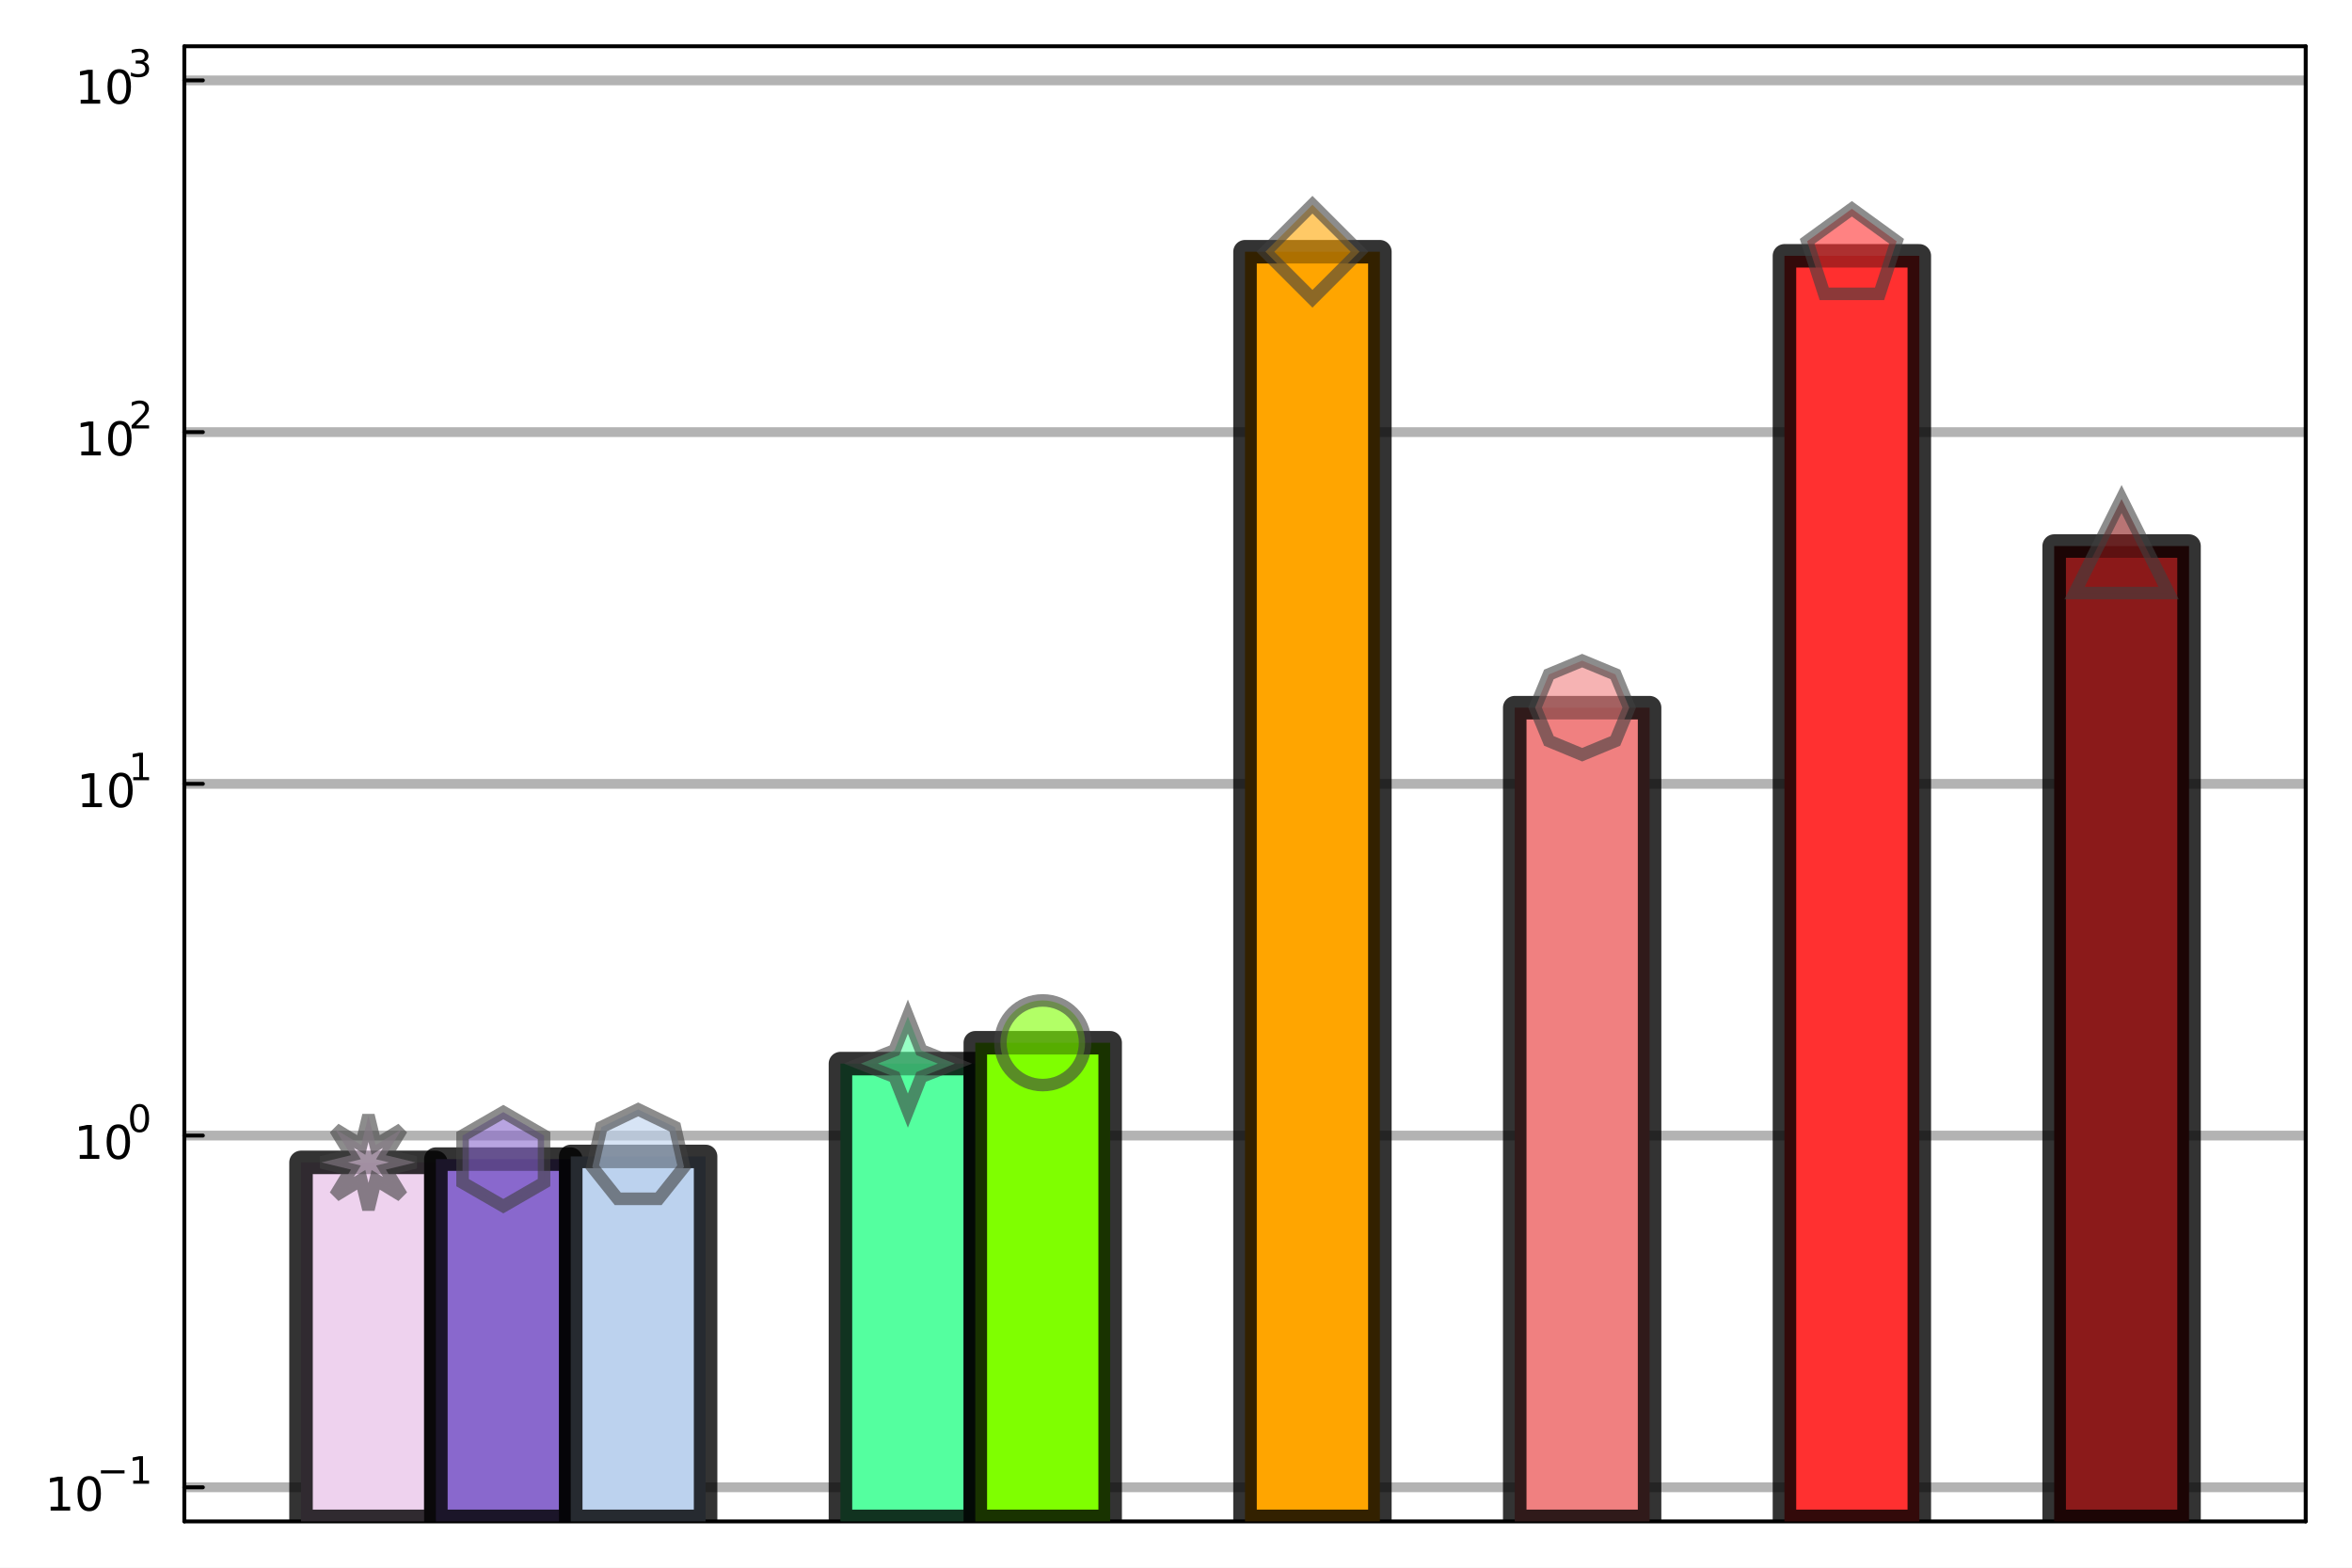
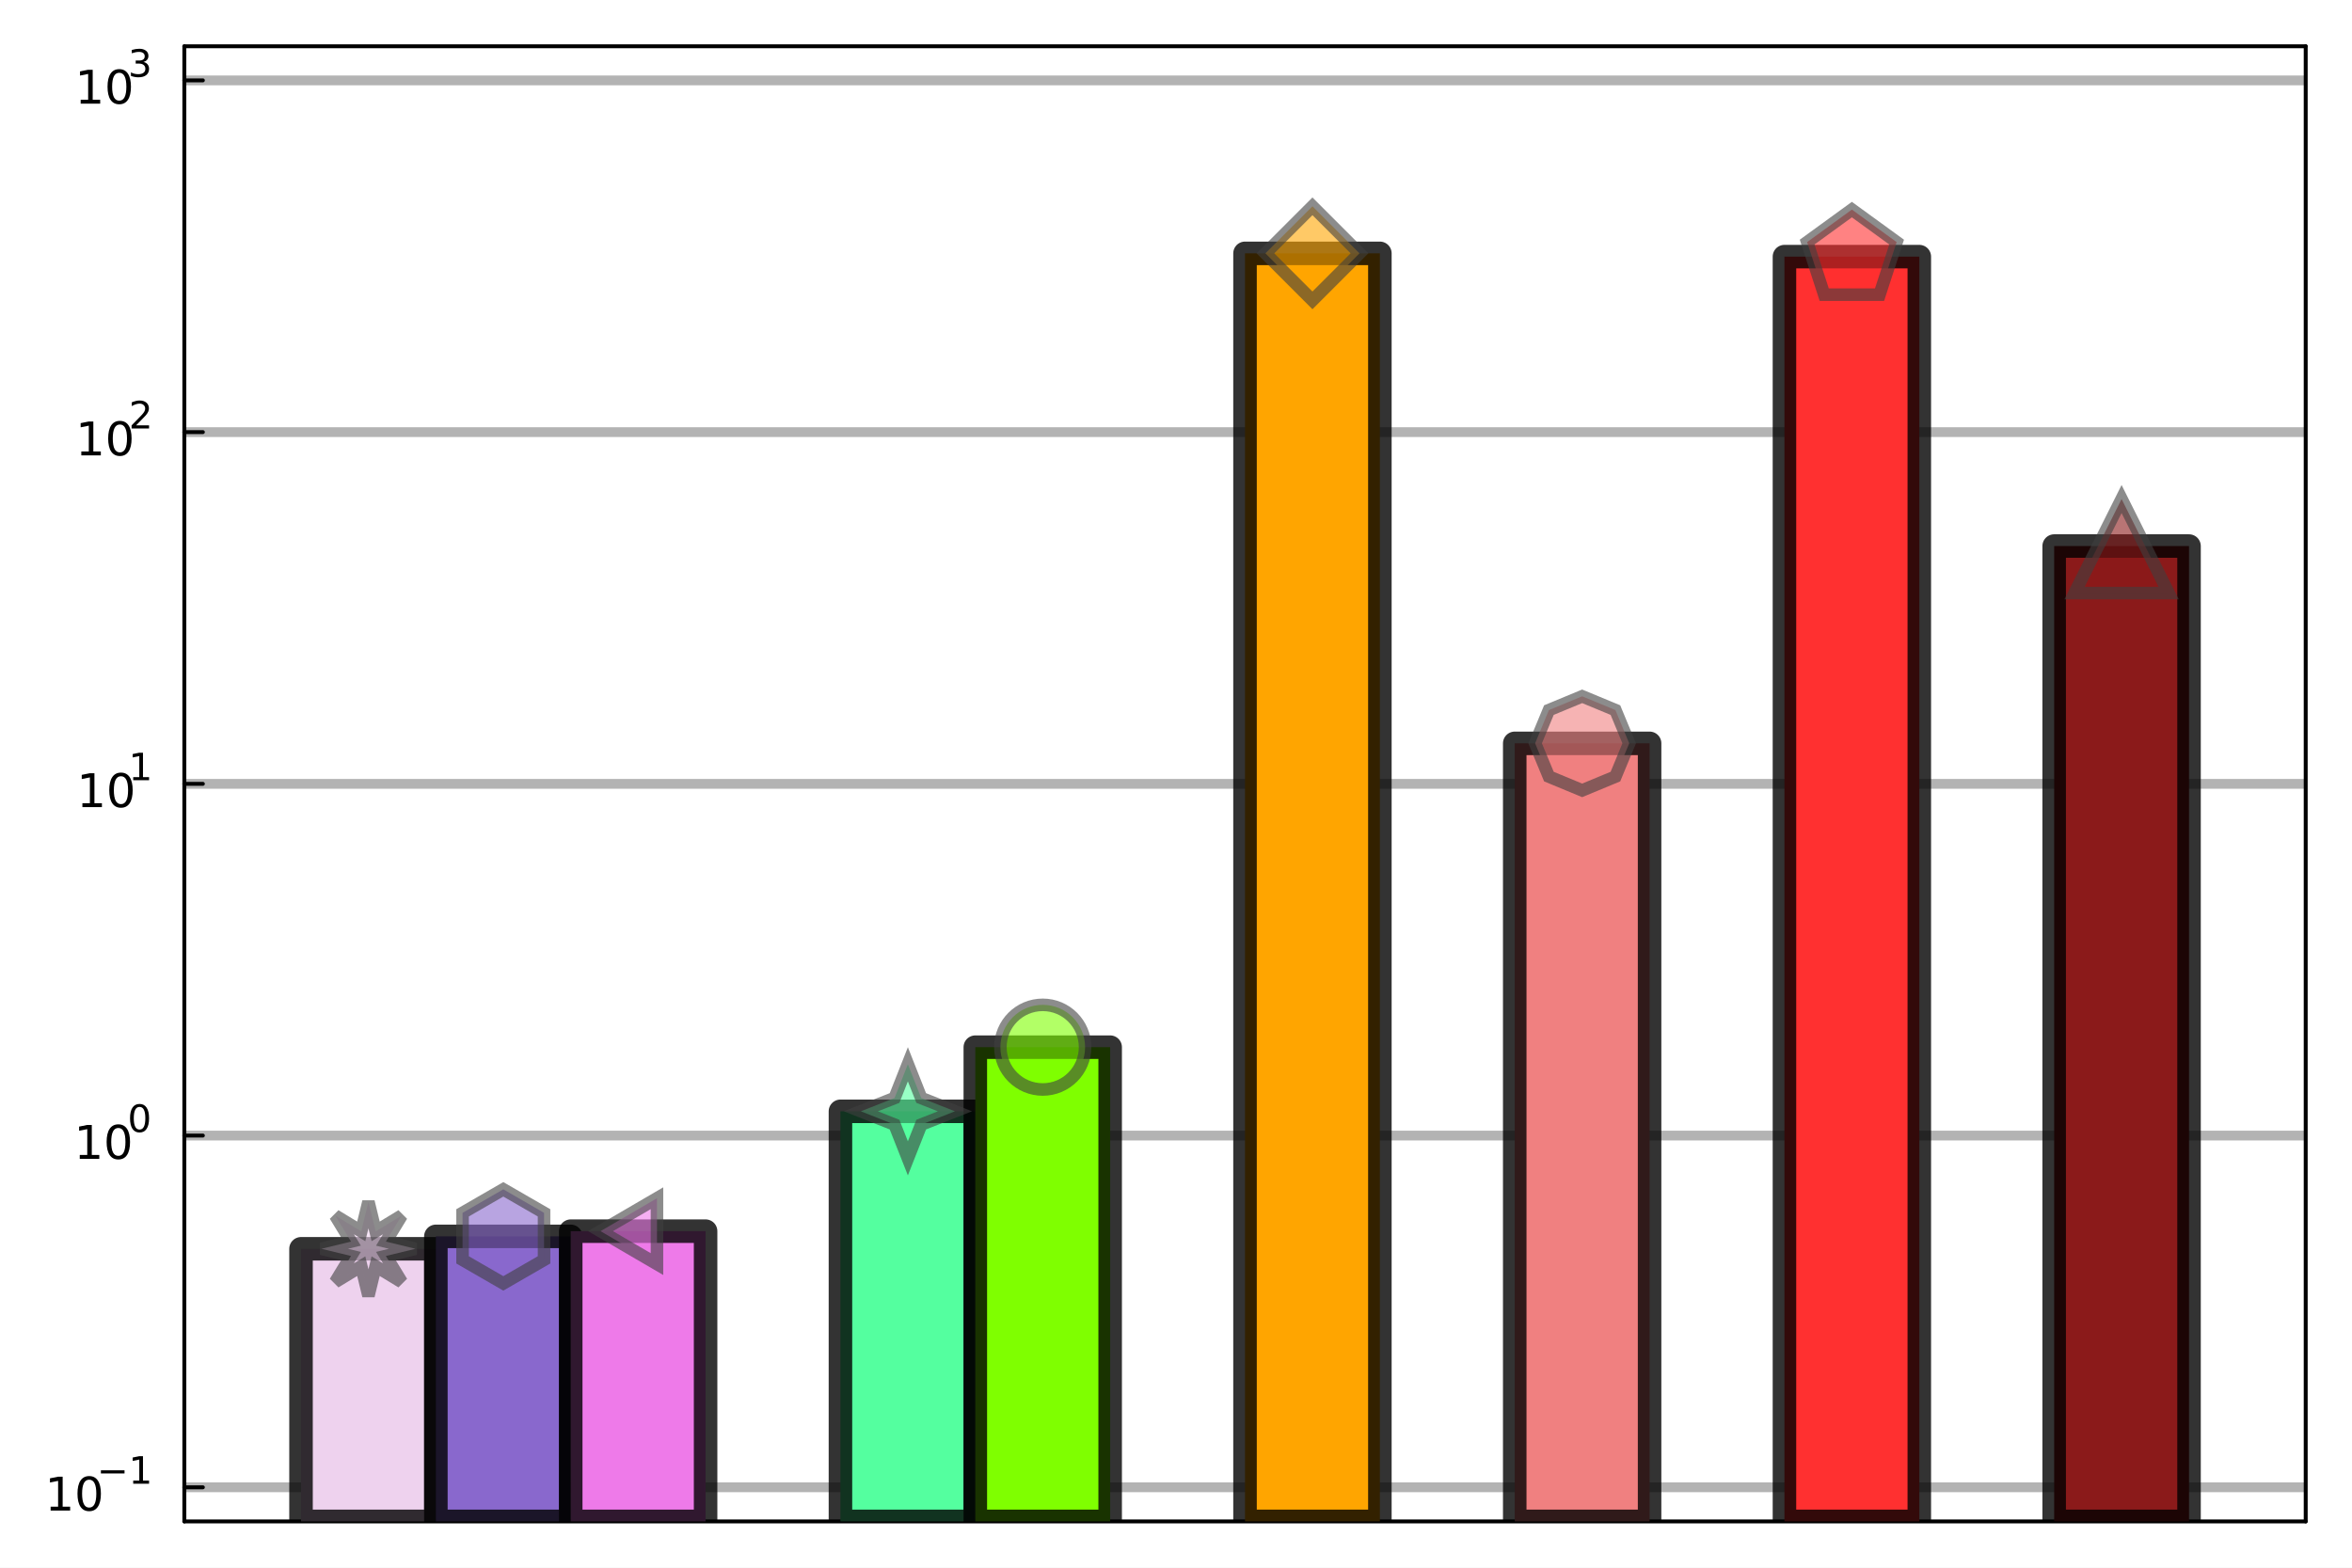
<svg xmlns="http://www.w3.org/2000/svg" width="600" height="400" viewBox="0 0 2400 1600">
  <defs>
-     <clipPath id="clip520">
+     <clipPath id="clip430">
      <rect x="0" y="0" width="2400" height="1600" />
    </clipPath>
  </defs>
-   <path clip-path="url(#clip520)" d=" M0 1600 L2400 1600 L2400 0 L0 0  Z   " fill="#ffffff" fill-rule="evenodd" fill-opacity="1" />
+   <path clip-path="url(#clip430)" d=" M0 1600 L2400 1600 L2400 0 L0 0  Z   " fill="#ffffff" fill-rule="evenodd" fill-opacity="1" />
  <defs>
-     <clipPath id="clip521">
+     <clipPath id="clip431">
      <rect x="480" y="0" width="1681" height="1600" />
    </clipPath>
  </defs>
-   <path clip-path="url(#clip520)" d=" M188.104 1552.76 L2352.76 1552.76 L2352.76 47.244 L188.104 47.244  Z   " fill="#ffffff" fill-rule="evenodd" fill-opacity="1" />
+   <path clip-path="url(#clip430)" d=" M188.104 1552.76 L2352.76 1552.76 L2352.76 47.244 L188.104 47.244  Z   " fill="#ffffff" fill-rule="evenodd" fill-opacity="1" />
  <defs>
-     <clipPath id="clip522">
+     <clipPath id="clip432">
      <rect x="188" y="47" width="2166" height="1507" />
    </clipPath>
  </defs>
-   <polyline clip-path="url(#clip520)" style="stroke:#000000; stroke-linecap:round; stroke-linejoin:round; stroke-width:4; stroke-opacity:1; fill:none" points="   188.104,1552.76 2352.76,1552.76    " />
-   <polyline clip-path="url(#clip520)" style="stroke:#000000; stroke-linecap:round; stroke-linejoin:round; stroke-width:4; stroke-opacity:1; fill:none" points="   188.104,47.244 2352.76,47.244    " />
-   <polyline clip-path="url(#clip522)" style="stroke:#000000; stroke-linecap:round; stroke-linejoin:round; stroke-width:10; stroke-opacity:0.3; fill:none" points="   188.104,1517.97 2352.76,1517.97    " />
-   <polyline clip-path="url(#clip522)" style="stroke:#000000; stroke-linecap:round; stroke-linejoin:round; stroke-width:10; stroke-opacity:0.3; fill:none" points="   188.104,1158.98 2352.76,1158.98    " />
-   <polyline clip-path="url(#clip522)" style="stroke:#000000; stroke-linecap:round; stroke-linejoin:round; stroke-width:10; stroke-opacity:0.3; fill:none" points="   188.104,800 2352.76,800    " />
-   <polyline clip-path="url(#clip522)" style="stroke:#000000; stroke-linecap:round; stroke-linejoin:round; stroke-width:10; stroke-opacity:0.3; fill:none" points="   188.104,441.017 2352.76,441.017    " />
-   <polyline clip-path="url(#clip522)" style="stroke:#000000; stroke-linecap:round; stroke-linejoin:round; stroke-width:10; stroke-opacity:0.3; fill:none" points="   188.104,82.033 2352.76,82.033    " />
-   <polyline clip-path="url(#clip520)" style="stroke:#000000; stroke-linecap:round; stroke-linejoin:round; stroke-width:4; stroke-opacity:1; fill:none" points="   188.104,1552.76 188.104,47.244    " />
-   <polyline clip-path="url(#clip520)" style="stroke:#000000; stroke-linecap:round; stroke-linejoin:round; stroke-width:4; stroke-opacity:1; fill:none" points="   2352.76,1552.76 2352.76,47.244    " />
-   <polyline clip-path="url(#clip520)" style="stroke:#000000; stroke-linecap:round; stroke-linejoin:round; stroke-width:4; stroke-opacity:1; fill:none" points="   188.104,1517.97 207.002,1517.97    " />
-   <polyline clip-path="url(#clip520)" style="stroke:#000000; stroke-linecap:round; stroke-linejoin:round; stroke-width:4; stroke-opacity:1; fill:none" points="   188.104,1158.98 207.002,1158.98    " />
-   <polyline clip-path="url(#clip520)" style="stroke:#000000; stroke-linecap:round; stroke-linejoin:round; stroke-width:4; stroke-opacity:1; fill:none" points="   188.104,800 207.002,800    " />
-   <polyline clip-path="url(#clip520)" style="stroke:#000000; stroke-linecap:round; stroke-linejoin:round; stroke-width:4; stroke-opacity:1; fill:none" points="   188.104,441.017 207.002,441.017    " />
-   <polyline clip-path="url(#clip520)" style="stroke:#000000; stroke-linecap:round; stroke-linejoin:round; stroke-width:4; stroke-opacity:1; fill:none" points="   188.104,82.033 207.002,82.033    " />
-   <path clip-path="url(#clip520)" d="M51.663 1537.76 L59.302 1537.76 L59.302 1511.39 L50.992 1513.06 L50.992 1508.8 L59.256 1507.13 L63.932 1507.13 L63.932 1537.76 L71.571 1537.76 L71.571 1541.69 L51.663 1541.69 L51.663 1537.76 Z" fill="#000000" fill-rule="evenodd" fill-opacity="1" />
-   <path clip-path="url(#clip520)" d="M91.015 1510.21 Q87.404 1510.21 85.575 1513.78 Q83.77 1517.32 83.77 1524.45 Q83.77 1531.56 85.575 1535.12 Q87.404 1538.66 91.015 1538.66 Q94.649 1538.66 96.455 1535.12 Q98.284 1531.56 98.284 1524.45 Q98.284 1517.32 96.455 1513.78 Q94.649 1510.21 91.015 1510.21 M91.015 1506.51 Q96.825 1506.51 99.881 1511.12 Q102.959 1515.7 102.959 1524.45 Q102.959 1533.18 99.881 1537.78 Q96.825 1542.37 91.015 1542.37 Q85.205 1542.37 82.126 1537.78 Q79.071 1533.18 79.071 1524.45 Q79.071 1515.7 82.126 1511.12 Q85.205 1506.51 91.015 1506.51 Z" fill="#000000" fill-rule="evenodd" fill-opacity="1" />
-   <path clip-path="url(#clip520)" d="M102.959 1500.61 L127.071 1500.61 L127.071 1503.81 L102.959 1503.81 L102.959 1500.61 Z" fill="#000000" fill-rule="evenodd" fill-opacity="1" />
-   <path clip-path="url(#clip520)" d="M135.929 1511.09 L142.136 1511.09 L142.136 1489.66 L135.384 1491.02 L135.384 1487.56 L142.098 1486.2 L145.898 1486.2 L145.898 1511.09 L152.104 1511.09 L152.104 1514.28 L135.929 1514.28 L135.929 1511.09 Z" fill="#000000" fill-rule="evenodd" fill-opacity="1" />
-   <path clip-path="url(#clip520)" d="M81.398 1178.78 L89.037 1178.78 L89.037 1152.41 L80.727 1154.08 L80.727 1149.82 L88.991 1148.15 L93.667 1148.15 L93.667 1178.78 L101.306 1178.78 L101.306 1182.71 L81.398 1182.71 L81.398 1178.78 Z" fill="#000000" fill-rule="evenodd" fill-opacity="1" />
-   <path clip-path="url(#clip520)" d="M120.75 1151.23 Q117.139 1151.23 115.31 1154.79 Q113.505 1158.34 113.505 1165.47 Q113.505 1172.57 115.31 1176.14 Q117.139 1179.68 120.75 1179.68 Q124.384 1179.68 126.19 1176.14 Q128.019 1172.57 128.019 1165.47 Q128.019 1158.34 126.19 1154.79 Q124.384 1151.23 120.75 1151.23 M120.75 1147.53 Q126.56 1147.53 129.616 1152.13 Q132.695 1156.72 132.695 1165.47 Q132.695 1174.19 129.616 1178.8 Q126.56 1183.38 120.75 1183.38 Q114.94 1183.38 111.861 1178.8 Q108.806 1174.19 108.806 1165.47 Q108.806 1156.72 111.861 1152.13 Q114.94 1147.53 120.75 1147.53 Z" fill="#000000" fill-rule="evenodd" fill-opacity="1" />
-   <path clip-path="url(#clip520)" d="M142.399 1129.72 Q139.465 1129.72 137.98 1132.62 Q136.513 1135.5 136.513 1141.29 Q136.513 1147.06 137.98 1149.96 Q139.465 1152.84 142.399 1152.84 Q145.352 1152.84 146.819 1149.96 Q148.305 1147.06 148.305 1141.29 Q148.305 1135.5 146.819 1132.62 Q145.352 1129.72 142.399 1129.72 M142.399 1126.71 Q147.12 1126.71 149.603 1130.46 Q152.104 1134.18 152.104 1141.29 Q152.104 1148.38 149.603 1152.12 Q147.12 1155.85 142.399 1155.85 Q137.679 1155.85 135.177 1152.12 Q132.695 1148.38 132.695 1141.29 Q132.695 1134.18 135.177 1130.46 Q137.679 1126.71 142.399 1126.71 Z" fill="#000000" fill-rule="evenodd" fill-opacity="1" />
-   <path clip-path="url(#clip520)" d="M84.088 819.792 L91.727 819.792 L91.727 793.427 L83.417 795.093 L83.417 790.834 L91.681 789.168 L96.356 789.168 L96.356 819.792 L103.995 819.792 L103.995 823.728 L84.088 823.728 L84.088 819.792 Z" fill="#000000" fill-rule="evenodd" fill-opacity="1" />
-   <path clip-path="url(#clip520)" d="M123.44 792.246 Q119.829 792.246 118 795.811 Q116.194 799.353 116.194 806.482 Q116.194 813.589 118 817.154 Q119.829 820.695 123.44 820.695 Q127.074 820.695 128.879 817.154 Q130.708 813.589 130.708 806.482 Q130.708 799.353 128.879 795.811 Q127.074 792.246 123.44 792.246 M123.44 788.543 Q129.25 788.543 132.305 793.149 Q135.384 797.732 135.384 806.482 Q135.384 815.209 132.305 819.816 Q129.25 824.399 123.44 824.399 Q117.63 824.399 114.551 819.816 Q111.495 815.209 111.495 806.482 Q111.495 797.732 114.551 793.149 Q117.63 788.543 123.44 788.543 Z" fill="#000000" fill-rule="evenodd" fill-opacity="1" />
-   <path clip-path="url(#clip520)" d="M135.929 793.12 L142.136 793.12 L142.136 771.698 L135.384 773.052 L135.384 769.591 L142.098 768.237 L145.898 768.237 L145.898 793.12 L152.104 793.12 L152.104 796.317 L135.929 796.317 L135.929 793.12 Z" fill="#000000" fill-rule="evenodd" fill-opacity="1" />
-   <path clip-path="url(#clip520)" d="M82.978 460.809 L90.617 460.809 L90.617 434.443 L82.307 436.11 L82.307 431.851 L90.571 430.184 L95.247 430.184 L95.247 460.809 L102.886 460.809 L102.886 464.744 L82.978 464.744 L82.978 460.809 Z" fill="#000000" fill-rule="evenodd" fill-opacity="1" />
-   <path clip-path="url(#clip520)" d="M122.33 433.263 Q118.719 433.263 116.89 436.828 Q115.085 440.369 115.085 447.499 Q115.085 454.605 116.89 458.17 Q118.719 461.712 122.33 461.712 Q125.964 461.712 127.77 458.17 Q129.598 454.605 129.598 447.499 Q129.598 440.369 127.77 436.828 Q125.964 433.263 122.33 433.263 M122.33 429.559 Q128.14 429.559 131.196 434.166 Q134.274 438.749 134.274 447.499 Q134.274 456.226 131.196 460.832 Q128.14 465.415 122.33 465.415 Q116.52 465.415 113.441 460.832 Q110.386 456.226 110.386 447.499 Q110.386 438.749 113.441 434.166 Q116.52 429.559 122.33 429.559 Z" fill="#000000" fill-rule="evenodd" fill-opacity="1" />
-   <path clip-path="url(#clip520)" d="M138.845 434.136 L152.104 434.136 L152.104 437.334 L134.274 437.334 L134.274 434.136 Q136.437 431.898 140.161 428.137 Q143.904 424.356 144.863 423.266 Q146.688 421.216 147.402 419.805 Q148.136 418.376 148.136 417.003 Q148.136 414.764 146.556 413.354 Q144.995 411.943 142.475 411.943 Q140.688 411.943 138.694 412.564 Q136.719 413.185 134.462 414.445 L134.462 410.608 Q136.757 409.686 138.751 409.216 Q140.744 408.746 142.399 408.746 Q146.763 408.746 149.358 410.928 Q151.954 413.109 151.954 416.758 Q151.954 418.488 151.295 420.049 Q150.656 421.592 148.944 423.698 Q148.474 424.244 145.954 426.858 Q143.434 429.453 138.845 434.136 Z" fill="#000000" fill-rule="evenodd" fill-opacity="1" />
-   <path clip-path="url(#clip520)" d="M82.32 101.826 L89.959 101.826 L89.959 75.46 L81.649 77.127 L81.649 72.867 L89.913 71.201 L94.588 71.201 L94.588 101.826 L102.227 101.826 L102.227 105.761 L82.32 105.761 L82.32 101.826 Z" fill="#000000" fill-rule="evenodd" fill-opacity="1" />
-   <path clip-path="url(#clip520)" d="M121.672 74.279 Q118.061 74.279 116.232 77.844 Q114.426 81.386 114.426 88.516 Q114.426 95.622 116.232 99.187 Q118.061 102.728 121.672 102.728 Q125.306 102.728 127.112 99.187 Q128.94 95.622 128.94 88.516 Q128.94 81.386 127.112 77.844 Q125.306 74.279 121.672 74.279 M121.672 70.576 Q127.482 70.576 130.537 75.182 Q133.616 79.766 133.616 88.516 Q133.616 97.242 130.537 101.849 Q127.482 106.432 121.672 106.432 Q115.862 106.432 112.783 101.849 Q109.727 97.242 109.727 88.516 Q109.727 79.766 112.783 75.182 Q115.862 70.576 121.672 70.576 Z" fill="#000000" fill-rule="evenodd" fill-opacity="1" />
-   <path clip-path="url(#clip520)" d="M146.311 63.21 Q149.038 63.793 150.562 65.636 Q152.104 67.48 152.104 70.188 Q152.104 74.344 149.245 76.62 Q146.387 78.896 141.12 78.896 Q139.352 78.896 137.472 78.538 Q135.61 78.2 133.616 77.504 L133.616 73.837 Q135.196 74.758 137.077 75.228 Q138.958 75.698 141.008 75.698 Q144.581 75.698 146.443 74.288 Q148.324 72.877 148.324 70.188 Q148.324 67.705 146.575 66.313 Q144.844 64.903 141.741 64.903 L138.469 64.903 L138.469 61.781 L141.892 61.781 Q144.694 61.781 146.18 60.671 Q147.666 59.543 147.666 57.436 Q147.666 55.273 146.123 54.126 Q144.6 52.96 141.741 52.96 Q140.18 52.96 138.393 53.298 Q136.607 53.637 134.462 54.352 L134.462 50.966 Q136.625 50.364 138.506 50.063 Q140.406 49.763 142.08 49.763 Q146.405 49.763 148.926 51.737 Q151.446 53.693 151.446 57.041 Q151.446 59.373 150.111 60.991 Q148.775 62.59 146.311 63.21 Z" fill="#000000" fill-rule="evenodd" fill-opacity="1" />
-   <path clip-path="url(#clip522)" d=" M307.164 1186.35 L307.164 1552.76 L444.773 1552.76 L444.773 1186.35 L307.164 1186.35 L307.164 1186.35  Z   " fill="#eed2ee" fill-rule="evenodd" fill-opacity="1" />
-   <polyline clip-path="url(#clip522)" style="stroke:#000000; stroke-linecap:round; stroke-linejoin:round; stroke-width:24; stroke-opacity:0.8; fill:none" points="   307.164,1186.35 307.164,1552.76 444.773,1552.76 444.773,1186.35 307.164,1186.35    " />
-   <path clip-path="url(#clip522)" d=" M444.773 1183.01 L444.773 1552.76 L582.383 1552.76 L582.383 1183.01 L444.773 1183.01 L444.773 1183.01  Z   " fill="#8968cd" fill-rule="evenodd" fill-opacity="1" />
-   <polyline clip-path="url(#clip522)" style="stroke:#000000; stroke-linecap:round; stroke-linejoin:round; stroke-width:24; stroke-opacity:0.8; fill:none" points="   444.773,1183.01 444.773,1552.76 582.383,1552.76 582.383,1183.01 444.773,1183.01    " />
-   <path clip-path="url(#clip522)" d=" M582.383 1180.27 L582.383 1552.76 L719.992 1552.76 L719.992 1180.27 L582.383 1180.27 L582.383 1180.27  Z   " fill="#bcd2ee" fill-rule="evenodd" fill-opacity="1" />
-   <polyline clip-path="url(#clip522)" style="stroke:#000000; stroke-linecap:round; stroke-linejoin:round; stroke-width:24; stroke-opacity:0.8; fill:none" points="   582.383,1180.27 582.383,1552.76 719.992,1552.76 719.992,1180.27 582.383,1180.27    " />
-   <path clip-path="url(#clip522)" d=" M857.602 1085.53 L857.602 1552.76 L995.211 1552.76 L995.211 1085.53 L857.602 1085.53 L857.602 1085.53  Z   " fill="#54ff9f" fill-rule="evenodd" fill-opacity="1" />
-   <polyline clip-path="url(#clip522)" style="stroke:#000000; stroke-linecap:round; stroke-linejoin:round; stroke-width:24; stroke-opacity:0.8; fill:none" points="   857.602,1085.53 857.602,1552.76 995.211,1552.76 995.211,1085.53 857.602,1085.53    " />
-   <path clip-path="url(#clip522)" d=" M995.211 1064.25 L995.211 1552.76 L1132.82 1552.76 L1132.82 1064.25 L995.211 1064.25 L995.211 1064.25  Z   " fill="#7fff00" fill-rule="evenodd" fill-opacity="1" />
-   <polyline clip-path="url(#clip522)" style="stroke:#000000; stroke-linecap:round; stroke-linejoin:round; stroke-width:24; stroke-opacity:0.8; fill:none" points="   995.211,1064.25 995.211,1552.76 1132.82,1552.76 1132.82,1064.25 995.211,1064.25    " />
-   <path clip-path="url(#clip522)" d=" M1270.43 256.925 L1270.43 1552.76 L1408.04 1552.76 L1408.04 256.925 L1270.43 256.925 L1270.43 256.925  Z   " fill="#ffa500" fill-rule="evenodd" fill-opacity="1" />
-   <polyline clip-path="url(#clip522)" style="stroke:#000000; stroke-linecap:round; stroke-linejoin:round; stroke-width:24; stroke-opacity:0.8; fill:none" points="   1270.43,256.925 1270.43,1552.76 1408.04,1552.76 1408.04,256.925 1270.43,256.925    " />
-   <path clip-path="url(#clip522)" d=" M1545.65 722.258 L1545.65 1552.76 L1683.26 1552.76 L1683.26 722.258 L1545.65 722.258 L1545.65 722.258  Z   " fill="#f08080" fill-rule="evenodd" fill-opacity="1" />
-   <polyline clip-path="url(#clip522)" style="stroke:#000000; stroke-linecap:round; stroke-linejoin:round; stroke-width:24; stroke-opacity:0.8; fill:none" points="   1545.65,722.258 1545.65,1552.76 1683.26,1552.76 1683.26,722.258 1545.65,722.258    " />
-   <path clip-path="url(#clip522)" d=" M1820.87 261.1 L1820.87 1552.76 L1958.48 1552.76 L1958.48 261.1 L1820.87 261.1 L1820.87 261.1  Z   " fill="#ff3030" fill-rule="evenodd" fill-opacity="1" />
-   <polyline clip-path="url(#clip522)" style="stroke:#000000; stroke-linecap:round; stroke-linejoin:round; stroke-width:24; stroke-opacity:0.8; fill:none" points="   1820.87,261.1 1820.87,1552.76 1958.48,1552.76 1958.48,261.1 1820.87,261.1    " />
-   <path clip-path="url(#clip522)" d=" M2096.09 557.305 L2096.09 1552.76 L2233.7 1552.76 L2233.7 557.305 L2096.09 557.305 L2096.09 557.305  Z   " fill="#8b1a1a" fill-rule="evenodd" fill-opacity="1" />
-   <polyline clip-path="url(#clip522)" style="stroke:#000000; stroke-linecap:round; stroke-linejoin:round; stroke-width:24; stroke-opacity:0.8; fill:none" points="   2096.09,557.305 2096.09,1552.76 2233.7,1552.76 2233.7,557.305 2096.09,557.305    " />
-   <circle clip-path="url(#clip522)" style="fill:#eed2ee; stroke:none; fill-opacity:0" cx="375.969" cy="1186.35" r="2" />
-   <circle clip-path="url(#clip522)" style="fill:#8968cd; stroke:none; fill-opacity:0" cx="513.578" cy="1183.01" r="2" />
-   <circle clip-path="url(#clip522)" style="fill:#bcd2ee; stroke:none; fill-opacity:0" cx="651.187" cy="1180.27" r="2" />
-   <circle clip-path="url(#clip522)" style="fill:#54ff9f; stroke:none; fill-opacity:0" cx="926.406" cy="1085.53" r="2" />
-   <circle clip-path="url(#clip522)" style="fill:#7fff00; stroke:none; fill-opacity:0" cx="1064.02" cy="1064.25" r="2" />
-   <circle clip-path="url(#clip522)" style="fill:#ffa500; stroke:none; fill-opacity:0" cx="1339.23" cy="256.925" r="2" />
-   <circle clip-path="url(#clip522)" style="fill:#f08080; stroke:none; fill-opacity:0" cx="1614.45" cy="722.258" r="2" />
-   <circle clip-path="url(#clip522)" style="fill:#ff3030; stroke:none; fill-opacity:0" cx="1889.67" cy="261.1" r="2" />
-   <circle clip-path="url(#clip522)" style="fill:#8b1a1a; stroke:none; fill-opacity:0" cx="2164.89" cy="557.305" r="2" />
-   <path clip-path="url(#clip522)" d="M375.969 1234.35 L368.625 1204.11 L342.033 1220.29 L358.209 1193.7 L327.969 1186.35 L358.209 1179.01 L342.033 1152.42 L368.625 1168.59 L375.969 1138.35 L383.313 1168.59 L409.905 1152.42 L393.729 1179.01 L423.969 1186.35 L393.729 1193.7 L409.905 1220.29 L383.313 1204.11 L375.969 1234.35 Z" fill="#eed2ee" fill-rule="evenodd" fill-opacity="0.6" stroke="#404040" stroke-opacity="0.6" stroke-width="12.8" />
-   <path clip-path="url(#clip522)" d="M513.578 1231.01 L472.01 1207.01 L472.01 1159.01 L513.578 1135.01 L555.146 1159.01 L555.146 1207.01 Z" fill="#8968cd" fill-rule="evenodd" fill-opacity="0.6" stroke="#404040" stroke-opacity="0.6" stroke-width="12.8" />
-   <path clip-path="url(#clip522)" d="M651.187 1132.27 L613.651 1150.37 L604.387 1190.98 L630.355 1223.52 L672.019 1223.52 L697.987 1190.98 L688.723 1150.37 Z" fill="#bcd2ee" fill-rule="evenodd" fill-opacity="0.6" stroke="#404040" stroke-opacity="0.6" stroke-width="12.8" />
-   <path clip-path="url(#clip522)" d="M926.406 1133.53 L912.822 1099.11 L878.406 1085.53 L912.822 1071.95 L926.406 1037.53 L939.99 1071.95 L974.406 1085.53 L939.99 1099.11 L926.406 1133.53 Z" fill="#54ff9f" fill-rule="evenodd" fill-opacity="0.6" stroke="#404040" stroke-opacity="0.6" stroke-width="12.8" />
-   <circle clip-path="url(#clip522)" cx="1064.02" cy="1064.25" r="43.2" fill="#7fff00" fill-rule="evenodd" fill-opacity="0.6" stroke="#404040" stroke-opacity="0.6" stroke-width="12.8" />
-   <path clip-path="url(#clip522)" d="M1339.23 208.925 L1291.23 256.925 L1339.23 304.925 L1387.23 256.925 L1339.23 208.925 Z" fill="#ffa500" fill-rule="evenodd" fill-opacity="0.6" stroke="#404040" stroke-opacity="0.6" stroke-width="12.8" />
-   <path clip-path="url(#clip522)" d="M1614.45 770.258 L1580.52 756.194 L1566.45 722.258 L1580.52 688.322 L1614.45 674.258 L1648.39 688.322 L1662.45 722.258 L1648.39 756.194 Z" fill="#f08080" fill-rule="evenodd" fill-opacity="0.6" stroke="#404040" stroke-opacity="0.6" stroke-width="12.8" />
-   <path clip-path="url(#clip522)" d="M1889.67 213.1 L1844.02 246.268 L1861.45 299.932 L1917.9 299.932 L1935.32 246.268 Z" fill="#ff3030" fill-rule="evenodd" fill-opacity="0.6" stroke="#404040" stroke-opacity="0.6" stroke-width="12.8" />
-   <path clip-path="url(#clip522)" d="M2164.89 509.305 L2116.89 605.305 L2212.89 605.305 L2164.89 509.305 Z" fill="#8b1a1a" fill-rule="evenodd" fill-opacity="0.6" stroke="#404040" stroke-opacity="0.6" stroke-width="12.8" />
+   <polyline clip-path="url(#clip430)" style="stroke:#000000; stroke-linecap:round; stroke-linejoin:round; stroke-width:4; stroke-opacity:1; fill:none" points="   188.104,1552.76 2352.76,1552.76    " />
+   <polyline clip-path="url(#clip430)" style="stroke:#000000; stroke-linecap:round; stroke-linejoin:round; stroke-width:4; stroke-opacity:1; fill:none" points="   188.104,47.244 2352.76,47.244    " />
+   <polyline clip-path="url(#clip432)" style="stroke:#000000; stroke-linecap:round; stroke-linejoin:round; stroke-width:10; stroke-opacity:0.3; fill:none" points="   188.104,1517.97 2352.76,1517.97    " />
+   <polyline clip-path="url(#clip432)" style="stroke:#000000; stroke-linecap:round; stroke-linejoin:round; stroke-width:10; stroke-opacity:0.3; fill:none" points="   188.104,1158.98 2352.76,1158.98    " />
+   <polyline clip-path="url(#clip432)" style="stroke:#000000; stroke-linecap:round; stroke-linejoin:round; stroke-width:10; stroke-opacity:0.3; fill:none" points="   188.104,800 2352.76,800    " />
+   <polyline clip-path="url(#clip432)" style="stroke:#000000; stroke-linecap:round; stroke-linejoin:round; stroke-width:10; stroke-opacity:0.3; fill:none" points="   188.104,441.017 2352.76,441.017    " />
+   <polyline clip-path="url(#clip432)" style="stroke:#000000; stroke-linecap:round; stroke-linejoin:round; stroke-width:10; stroke-opacity:0.3; fill:none" points="   188.104,82.033 2352.76,82.033    " />
+   <polyline clip-path="url(#clip430)" style="stroke:#000000; stroke-linecap:round; stroke-linejoin:round; stroke-width:4; stroke-opacity:1; fill:none" points="   188.104,1552.76 188.104,47.244    " />
+   <polyline clip-path="url(#clip430)" style="stroke:#000000; stroke-linecap:round; stroke-linejoin:round; stroke-width:4; stroke-opacity:1; fill:none" points="   2352.76,1552.76 2352.76,47.244    " />
+   <polyline clip-path="url(#clip430)" style="stroke:#000000; stroke-linecap:round; stroke-linejoin:round; stroke-width:4; stroke-opacity:1; fill:none" points="   188.104,1517.97 207.002,1517.97    " />
+   <polyline clip-path="url(#clip430)" style="stroke:#000000; stroke-linecap:round; stroke-linejoin:round; stroke-width:4; stroke-opacity:1; fill:none" points="   188.104,1158.98 207.002,1158.98    " />
+   <polyline clip-path="url(#clip430)" style="stroke:#000000; stroke-linecap:round; stroke-linejoin:round; stroke-width:4; stroke-opacity:1; fill:none" points="   188.104,800 207.002,800    " />
+   <polyline clip-path="url(#clip430)" style="stroke:#000000; stroke-linecap:round; stroke-linejoin:round; stroke-width:4; stroke-opacity:1; fill:none" points="   188.104,441.017 207.002,441.017    " />
+   <polyline clip-path="url(#clip430)" style="stroke:#000000; stroke-linecap:round; stroke-linejoin:round; stroke-width:4; stroke-opacity:1; fill:none" points="   188.104,82.033 207.002,82.033    " />
+   <path clip-path="url(#clip430)" d="M51.663 1537.76 L59.302 1537.76 L59.302 1511.39 L50.992 1513.06 L50.992 1508.8 L59.256 1507.13 L63.932 1507.13 L63.932 1537.76 L71.571 1537.76 L71.571 1541.69 L51.663 1541.69 L51.663 1537.76 Z" fill="#000000" fill-rule="evenodd" fill-opacity="1" />
+   <path clip-path="url(#clip430)" d="M91.015 1510.21 Q87.404 1510.21 85.575 1513.78 Q83.77 1517.32 83.77 1524.45 Q83.77 1531.56 85.575 1535.12 Q87.404 1538.66 91.015 1538.66 Q94.649 1538.66 96.455 1535.12 Q98.284 1531.56 98.284 1524.45 Q98.284 1517.32 96.455 1513.78 Q94.649 1510.21 91.015 1510.21 M91.015 1506.51 Q96.825 1506.51 99.881 1511.12 Q102.959 1515.7 102.959 1524.45 Q102.959 1533.18 99.881 1537.78 Q96.825 1542.37 91.015 1542.37 Q85.205 1542.37 82.126 1537.78 Q79.071 1533.18 79.071 1524.45 Q79.071 1515.7 82.126 1511.12 Q85.205 1506.51 91.015 1506.51 Z" fill="#000000" fill-rule="evenodd" fill-opacity="1" />
+   <path clip-path="url(#clip430)" d="M102.959 1500.61 L127.071 1500.61 L127.071 1503.81 L102.959 1503.81 L102.959 1500.61 Z" fill="#000000" fill-rule="evenodd" fill-opacity="1" />
+   <path clip-path="url(#clip430)" d="M135.929 1511.09 L142.136 1511.09 L142.136 1489.66 L135.384 1491.02 L135.384 1487.56 L142.098 1486.2 L145.898 1486.2 L145.898 1511.09 L152.104 1511.09 L152.104 1514.28 L135.929 1514.28 L135.929 1511.09 Z" fill="#000000" fill-rule="evenodd" fill-opacity="1" />
+   <path clip-path="url(#clip430)" d="M81.398 1178.78 L89.037 1178.78 L89.037 1152.41 L80.727 1154.08 L80.727 1149.82 L88.991 1148.15 L93.667 1148.15 L93.667 1178.78 L101.306 1178.78 L101.306 1182.71 L81.398 1182.71 L81.398 1178.78 Z" fill="#000000" fill-rule="evenodd" fill-opacity="1" />
+   <path clip-path="url(#clip430)" d="M120.75 1151.23 Q117.139 1151.23 115.31 1154.79 Q113.505 1158.34 113.505 1165.47 Q113.505 1172.57 115.31 1176.14 Q117.139 1179.68 120.75 1179.68 Q124.384 1179.68 126.19 1176.14 Q128.019 1172.57 128.019 1165.47 Q128.019 1158.34 126.19 1154.79 Q124.384 1151.23 120.75 1151.23 M120.75 1147.53 Q126.56 1147.53 129.616 1152.13 Q132.695 1156.72 132.695 1165.47 Q132.695 1174.19 129.616 1178.8 Q126.56 1183.38 120.75 1183.38 Q114.94 1183.38 111.861 1178.8 Q108.806 1174.19 108.806 1165.47 Q108.806 1156.72 111.861 1152.13 Q114.94 1147.53 120.75 1147.53 Z" fill="#000000" fill-rule="evenodd" fill-opacity="1" />
+   <path clip-path="url(#clip430)" d="M142.399 1129.72 Q139.465 1129.72 137.98 1132.62 Q136.513 1135.5 136.513 1141.29 Q136.513 1147.06 137.98 1149.96 Q139.465 1152.84 142.399 1152.84 Q145.352 1152.84 146.819 1149.96 Q148.305 1147.06 148.305 1141.29 Q148.305 1135.5 146.819 1132.62 Q145.352 1129.72 142.399 1129.72 M142.399 1126.71 Q147.12 1126.71 149.603 1130.46 Q152.104 1134.18 152.104 1141.29 Q152.104 1148.38 149.603 1152.12 Q147.12 1155.85 142.399 1155.85 Q137.679 1155.85 135.177 1152.12 Q132.695 1148.38 132.695 1141.29 Q132.695 1134.18 135.177 1130.46 Q137.679 1126.71 142.399 1126.71 Z" fill="#000000" fill-rule="evenodd" fill-opacity="1" />
+   <path clip-path="url(#clip430)" d="M84.088 819.792 L91.727 819.792 L91.727 793.427 L83.417 795.093 L83.417 790.834 L91.681 789.168 L96.356 789.168 L96.356 819.792 L103.995 819.792 L103.995 823.728 L84.088 823.728 L84.088 819.792 Z" fill="#000000" fill-rule="evenodd" fill-opacity="1" />
+   <path clip-path="url(#clip430)" d="M123.44 792.246 Q119.829 792.246 118 795.811 Q116.194 799.353 116.194 806.482 Q116.194 813.589 118 817.154 Q119.829 820.695 123.44 820.695 Q127.074 820.695 128.879 817.154 Q130.708 813.589 130.708 806.482 Q130.708 799.353 128.879 795.811 Q127.074 792.246 123.44 792.246 M123.44 788.543 Q129.25 788.543 132.305 793.149 Q135.384 797.732 135.384 806.482 Q135.384 815.209 132.305 819.816 Q129.25 824.399 123.44 824.399 Q117.63 824.399 114.551 819.816 Q111.495 815.209 111.495 806.482 Q111.495 797.732 114.551 793.149 Q117.63 788.543 123.44 788.543 Z" fill="#000000" fill-rule="evenodd" fill-opacity="1" />
+   <path clip-path="url(#clip430)" d="M135.929 793.12 L142.136 793.12 L142.136 771.698 L135.384 773.052 L135.384 769.591 L142.098 768.237 L145.898 768.237 L145.898 793.12 L152.104 793.12 L152.104 796.317 L135.929 796.317 L135.929 793.12 Z" fill="#000000" fill-rule="evenodd" fill-opacity="1" />
+   <path clip-path="url(#clip430)" d="M82.978 460.809 L90.617 460.809 L90.617 434.443 L82.307 436.11 L82.307 431.851 L90.571 430.184 L95.247 430.184 L95.247 460.809 L102.886 460.809 L102.886 464.744 L82.978 464.744 L82.978 460.809 Z" fill="#000000" fill-rule="evenodd" fill-opacity="1" />
+   <path clip-path="url(#clip430)" d="M122.33 433.263 Q118.719 433.263 116.89 436.828 Q115.085 440.369 115.085 447.499 Q115.085 454.605 116.89 458.17 Q118.719 461.712 122.33 461.712 Q125.964 461.712 127.77 458.17 Q129.598 454.605 129.598 447.499 Q129.598 440.369 127.77 436.828 Q125.964 433.263 122.33 433.263 M122.33 429.559 Q128.14 429.559 131.196 434.166 Q134.274 438.749 134.274 447.499 Q134.274 456.226 131.196 460.832 Q128.14 465.415 122.33 465.415 Q116.52 465.415 113.441 460.832 Q110.386 456.226 110.386 447.499 Q110.386 438.749 113.441 434.166 Q116.52 429.559 122.33 429.559 Z" fill="#000000" fill-rule="evenodd" fill-opacity="1" />
+   <path clip-path="url(#clip430)" d="M138.845 434.136 L152.104 434.136 L152.104 437.334 L134.274 437.334 L134.274 434.136 Q136.437 431.898 140.161 428.137 Q143.904 424.356 144.863 423.266 Q146.688 421.216 147.402 419.805 Q148.136 418.376 148.136 417.003 Q148.136 414.764 146.556 413.354 Q144.995 411.943 142.475 411.943 Q140.688 411.943 138.694 412.564 Q136.719 413.185 134.462 414.445 L134.462 410.608 Q136.757 409.686 138.751 409.216 Q140.744 408.746 142.399 408.746 Q146.763 408.746 149.358 410.928 Q151.954 413.109 151.954 416.758 Q151.954 418.488 151.295 420.049 Q150.656 421.592 148.944 423.698 Q148.474 424.244 145.954 426.858 Q143.434 429.453 138.845 434.136 Z" fill="#000000" fill-rule="evenodd" fill-opacity="1" />
+   <path clip-path="url(#clip430)" d="M82.32 101.826 L89.959 101.826 L89.959 75.46 L81.649 77.127 L81.649 72.867 L89.913 71.201 L94.588 71.201 L94.588 101.826 L102.227 101.826 L102.227 105.761 L82.32 105.761 L82.32 101.826 Z" fill="#000000" fill-rule="evenodd" fill-opacity="1" />
+   <path clip-path="url(#clip430)" d="M121.672 74.279 Q118.061 74.279 116.232 77.844 Q114.426 81.386 114.426 88.516 Q114.426 95.622 116.232 99.187 Q118.061 102.728 121.672 102.728 Q125.306 102.728 127.112 99.187 Q128.94 95.622 128.94 88.516 Q128.94 81.386 127.112 77.844 Q125.306 74.279 121.672 74.279 M121.672 70.576 Q127.482 70.576 130.537 75.182 Q133.616 79.766 133.616 88.516 Q133.616 97.242 130.537 101.849 Q127.482 106.432 121.672 106.432 Q115.862 106.432 112.783 101.849 Q109.727 97.242 109.727 88.516 Q109.727 79.766 112.783 75.182 Q115.862 70.576 121.672 70.576 Z" fill="#000000" fill-rule="evenodd" fill-opacity="1" />
+   <path clip-path="url(#clip430)" d="M146.311 63.21 Q149.038 63.793 150.562 65.636 Q152.104 67.48 152.104 70.188 Q152.104 74.344 149.245 76.62 Q146.387 78.896 141.12 78.896 Q139.352 78.896 137.472 78.538 Q135.61 78.2 133.616 77.504 L133.616 73.837 Q135.196 74.758 137.077 75.228 Q138.958 75.698 141.008 75.698 Q144.581 75.698 146.443 74.288 Q148.324 72.877 148.324 70.188 Q148.324 67.705 146.575 66.313 Q144.844 64.903 141.741 64.903 L138.469 64.903 L138.469 61.781 L141.892 61.781 Q144.694 61.781 146.18 60.671 Q147.666 59.543 147.666 57.436 Q147.666 55.273 146.123 54.126 Q144.6 52.96 141.741 52.96 Q140.18 52.96 138.393 53.298 Q136.607 53.637 134.462 54.352 L134.462 50.966 Q136.625 50.364 138.506 50.063 Q140.406 49.763 142.08 49.763 Q146.405 49.763 148.926 51.737 Q151.446 53.693 151.446 57.041 Q151.446 59.373 150.111 60.991 Q148.775 62.59 146.311 63.21 Z" fill="#000000" fill-rule="evenodd" fill-opacity="1" />
+   <path clip-path="url(#clip432)" d=" M307.164 1274.53 L307.164 1552.76 L444.773 1552.76 L444.773 1274.53 L307.164 1274.53 L307.164 1274.53  Z   " fill="#eed2ee" fill-rule="evenodd" fill-opacity="1" />
+   <polyline clip-path="url(#clip432)" style="stroke:#000000; stroke-linecap:round; stroke-linejoin:round; stroke-width:24; stroke-opacity:0.8; fill:none" points="   307.164,1274.53 307.164,1552.76 444.773,1552.76 444.773,1274.53 307.164,1274.53    " />
+   <path clip-path="url(#clip432)" d=" M444.773 1261.84 L444.773 1552.76 L582.383 1552.76 L582.383 1261.84 L444.773 1261.84 L444.773 1261.84  Z   " fill="#8968cd" fill-rule="evenodd" fill-opacity="1" />
+   <polyline clip-path="url(#clip432)" style="stroke:#000000; stroke-linecap:round; stroke-linejoin:round; stroke-width:24; stroke-opacity:0.8; fill:none" points="   444.773,1261.84 444.773,1552.76 582.383,1552.76 582.383,1261.84 444.773,1261.84    " />
+   <path clip-path="url(#clip432)" d=" M582.383 1256.54 L582.383 1552.76 L719.992 1552.76 L719.992 1256.54 L582.383 1256.54 L582.383 1256.54  Z   " fill="#ee7ae9" fill-rule="evenodd" fill-opacity="1" />
+   <polyline clip-path="url(#clip432)" style="stroke:#000000; stroke-linecap:round; stroke-linejoin:round; stroke-width:24; stroke-opacity:0.8; fill:none" points="   582.383,1256.54 582.383,1552.76 719.992,1552.76 719.992,1256.54 582.383,1256.54    " />
+   <path clip-path="url(#clip432)" d=" M857.602 1134.21 L857.602 1552.76 L995.211 1552.76 L995.211 1134.21 L857.602 1134.21 L857.602 1134.21  Z   " fill="#54ff9f" fill-rule="evenodd" fill-opacity="1" />
+   <polyline clip-path="url(#clip432)" style="stroke:#000000; stroke-linecap:round; stroke-linejoin:round; stroke-width:24; stroke-opacity:0.8; fill:none" points="   857.602,1134.21 857.602,1552.76 995.211,1552.76 995.211,1134.21 857.602,1134.21    " />
+   <path clip-path="url(#clip432)" d=" M995.211 1068.75 L995.211 1552.76 L1132.82 1552.76 L1132.82 1068.75 L995.211 1068.75 L995.211 1068.75  Z   " fill="#7fff00" fill-rule="evenodd" fill-opacity="1" />
+   <polyline clip-path="url(#clip432)" style="stroke:#000000; stroke-linecap:round; stroke-linejoin:round; stroke-width:24; stroke-opacity:0.8; fill:none" points="   995.211,1068.75 995.211,1552.76 1132.82,1552.76 1132.82,1068.75 995.211,1068.75    " />
+   <path clip-path="url(#clip432)" d=" M1270.43 258.562 L1270.43 1552.76 L1408.04 1552.76 L1408.04 258.562 L1270.43 258.562 L1270.43 258.562  Z   " fill="#ffa500" fill-rule="evenodd" fill-opacity="1" />
+   <polyline clip-path="url(#clip432)" style="stroke:#000000; stroke-linecap:round; stroke-linejoin:round; stroke-width:24; stroke-opacity:0.8; fill:none" points="   1270.43,258.562 1270.43,1552.76 1408.04,1552.76 1408.04,258.562 1270.43,258.562    " />
+   <path clip-path="url(#clip432)" d=" M1545.65 758.662 L1545.65 1552.76 L1683.26 1552.76 L1683.26 758.662 L1545.65 758.662 L1545.65 758.662  Z   " fill="#f08080" fill-rule="evenodd" fill-opacity="1" />
+   <polyline clip-path="url(#clip432)" style="stroke:#000000; stroke-linecap:round; stroke-linejoin:round; stroke-width:24; stroke-opacity:0.8; fill:none" points="   1545.65,758.662 1545.65,1552.76 1683.26,1552.76 1683.26,758.662 1545.65,758.662    " />
+   <path clip-path="url(#clip432)" d=" M1820.87 261.913 L1820.87 1552.76 L1958.48 1552.76 L1958.48 261.913 L1820.87 261.913 L1820.87 261.913  Z   " fill="#ff3030" fill-rule="evenodd" fill-opacity="1" />
+   <polyline clip-path="url(#clip432)" style="stroke:#000000; stroke-linecap:round; stroke-linejoin:round; stroke-width:24; stroke-opacity:0.8; fill:none" points="   1820.87,261.913 1820.87,1552.76 1958.48,1552.76 1958.48,261.913 1820.87,261.913    " />
+   <path clip-path="url(#clip432)" d=" M2096.09 557.305 L2096.09 1552.76 L2233.7 1552.76 L2233.7 557.305 L2096.09 557.305 L2096.09 557.305  Z   " fill="#8b1a1a" fill-rule="evenodd" fill-opacity="1" />
+   <polyline clip-path="url(#clip432)" style="stroke:#000000; stroke-linecap:round; stroke-linejoin:round; stroke-width:24; stroke-opacity:0.8; fill:none" points="   2096.09,557.305 2096.09,1552.76 2233.7,1552.76 2233.7,557.305 2096.09,557.305    " />
+   <circle clip-path="url(#clip432)" style="fill:#eed2ee; stroke:none; fill-opacity:0" cx="375.969" cy="1274.53" r="2" />
+   <circle clip-path="url(#clip432)" style="fill:#8968cd; stroke:none; fill-opacity:0" cx="513.578" cy="1261.84" r="2" />
+   <circle clip-path="url(#clip432)" style="fill:#ee7ae9; stroke:none; fill-opacity:0" cx="651.187" cy="1256.54" r="2" />
+   <circle clip-path="url(#clip432)" style="fill:#54ff9f; stroke:none; fill-opacity:0" cx="926.406" cy="1134.21" r="2" />
+   <circle clip-path="url(#clip432)" style="fill:#7fff00; stroke:none; fill-opacity:0" cx="1064.02" cy="1068.75" r="2" />
+   <circle clip-path="url(#clip432)" style="fill:#ffa500; stroke:none; fill-opacity:0" cx="1339.23" cy="258.562" r="2" />
+   <circle clip-path="url(#clip432)" style="fill:#f08080; stroke:none; fill-opacity:0" cx="1614.45" cy="758.662" r="2" />
+   <circle clip-path="url(#clip432)" style="fill:#ff3030; stroke:none; fill-opacity:0" cx="1889.67" cy="261.913" r="2" />
+   <circle clip-path="url(#clip432)" style="fill:#8b1a1a; stroke:none; fill-opacity:0" cx="2164.89" cy="557.305" r="2" />
+   <path clip-path="url(#clip432)" d="M375.969 1322.53 L368.625 1292.29 L342.033 1308.46 L358.209 1281.87 L327.969 1274.53 L358.209 1267.18 L342.033 1240.59 L368.625 1256.77 L375.969 1226.53 L383.313 1256.77 L409.905 1240.59 L393.729 1267.18 L423.969 1274.53 L393.729 1281.87 L409.905 1308.46 L383.313 1292.29 L375.969 1322.53 Z" fill="#eed2ee" fill-rule="evenodd" fill-opacity="0.6" stroke="#404040" stroke-opacity="0.6" stroke-width="12.8" />
+   <path clip-path="url(#clip432)" d="M513.578 1309.84 L472.01 1285.84 L472.01 1237.84 L513.578 1213.84 L555.146 1237.84 L555.146 1285.84 Z" fill="#8968cd" fill-rule="evenodd" fill-opacity="0.6" stroke="#404040" stroke-opacity="0.6" stroke-width="12.8" />
+   <path clip-path="url(#clip432)" d="M612.787 1256.54 L670.387 1290.14 L670.387 1222.94 L612.787 1256.54 Z" fill="#ee7ae9" fill-rule="evenodd" fill-opacity="0.6" stroke="#404040" stroke-opacity="0.6" stroke-width="12.8" />
+   <path clip-path="url(#clip432)" d="M926.406 1182.21 L912.822 1147.8 L878.406 1134.21 L912.822 1120.63 L926.406 1086.21 L939.99 1120.63 L974.406 1134.21 L939.99 1147.8 L926.406 1182.21 Z" fill="#54ff9f" fill-rule="evenodd" fill-opacity="0.6" stroke="#404040" stroke-opacity="0.6" stroke-width="12.8" />
+   <circle clip-path="url(#clip432)" cx="1064.02" cy="1068.75" r="43.2" fill="#7fff00" fill-rule="evenodd" fill-opacity="0.6" stroke="#404040" stroke-opacity="0.6" stroke-width="12.8" />
+   <path clip-path="url(#clip432)" d="M1339.23 210.562 L1291.23 258.562 L1339.23 306.562 L1387.23 258.562 L1339.23 210.562 Z" fill="#ffa500" fill-rule="evenodd" fill-opacity="0.6" stroke="#404040" stroke-opacity="0.6" stroke-width="12.8" />
+   <path clip-path="url(#clip432)" d="M1614.45 806.662 L1580.52 792.598 L1566.45 758.662 L1580.52 724.726 L1614.45 710.662 L1648.39 724.726 L1662.45 758.662 L1648.39 792.598 Z" fill="#f08080" fill-rule="evenodd" fill-opacity="0.6" stroke="#404040" stroke-opacity="0.6" stroke-width="12.8" />
+   <path clip-path="url(#clip432)" d="M1889.67 213.913 L1844.02 247.081 L1861.45 300.745 L1917.9 300.745 L1935.32 247.081 Z" fill="#ff3030" fill-rule="evenodd" fill-opacity="0.6" stroke="#404040" stroke-opacity="0.6" stroke-width="12.8" />
+   <path clip-path="url(#clip432)" d="M2164.89 509.305 L2116.89 605.305 L2212.89 605.305 L2164.89 509.305 Z" fill="#8b1a1a" fill-rule="evenodd" fill-opacity="0.6" stroke="#404040" stroke-opacity="0.6" stroke-width="12.8" />
</svg>
